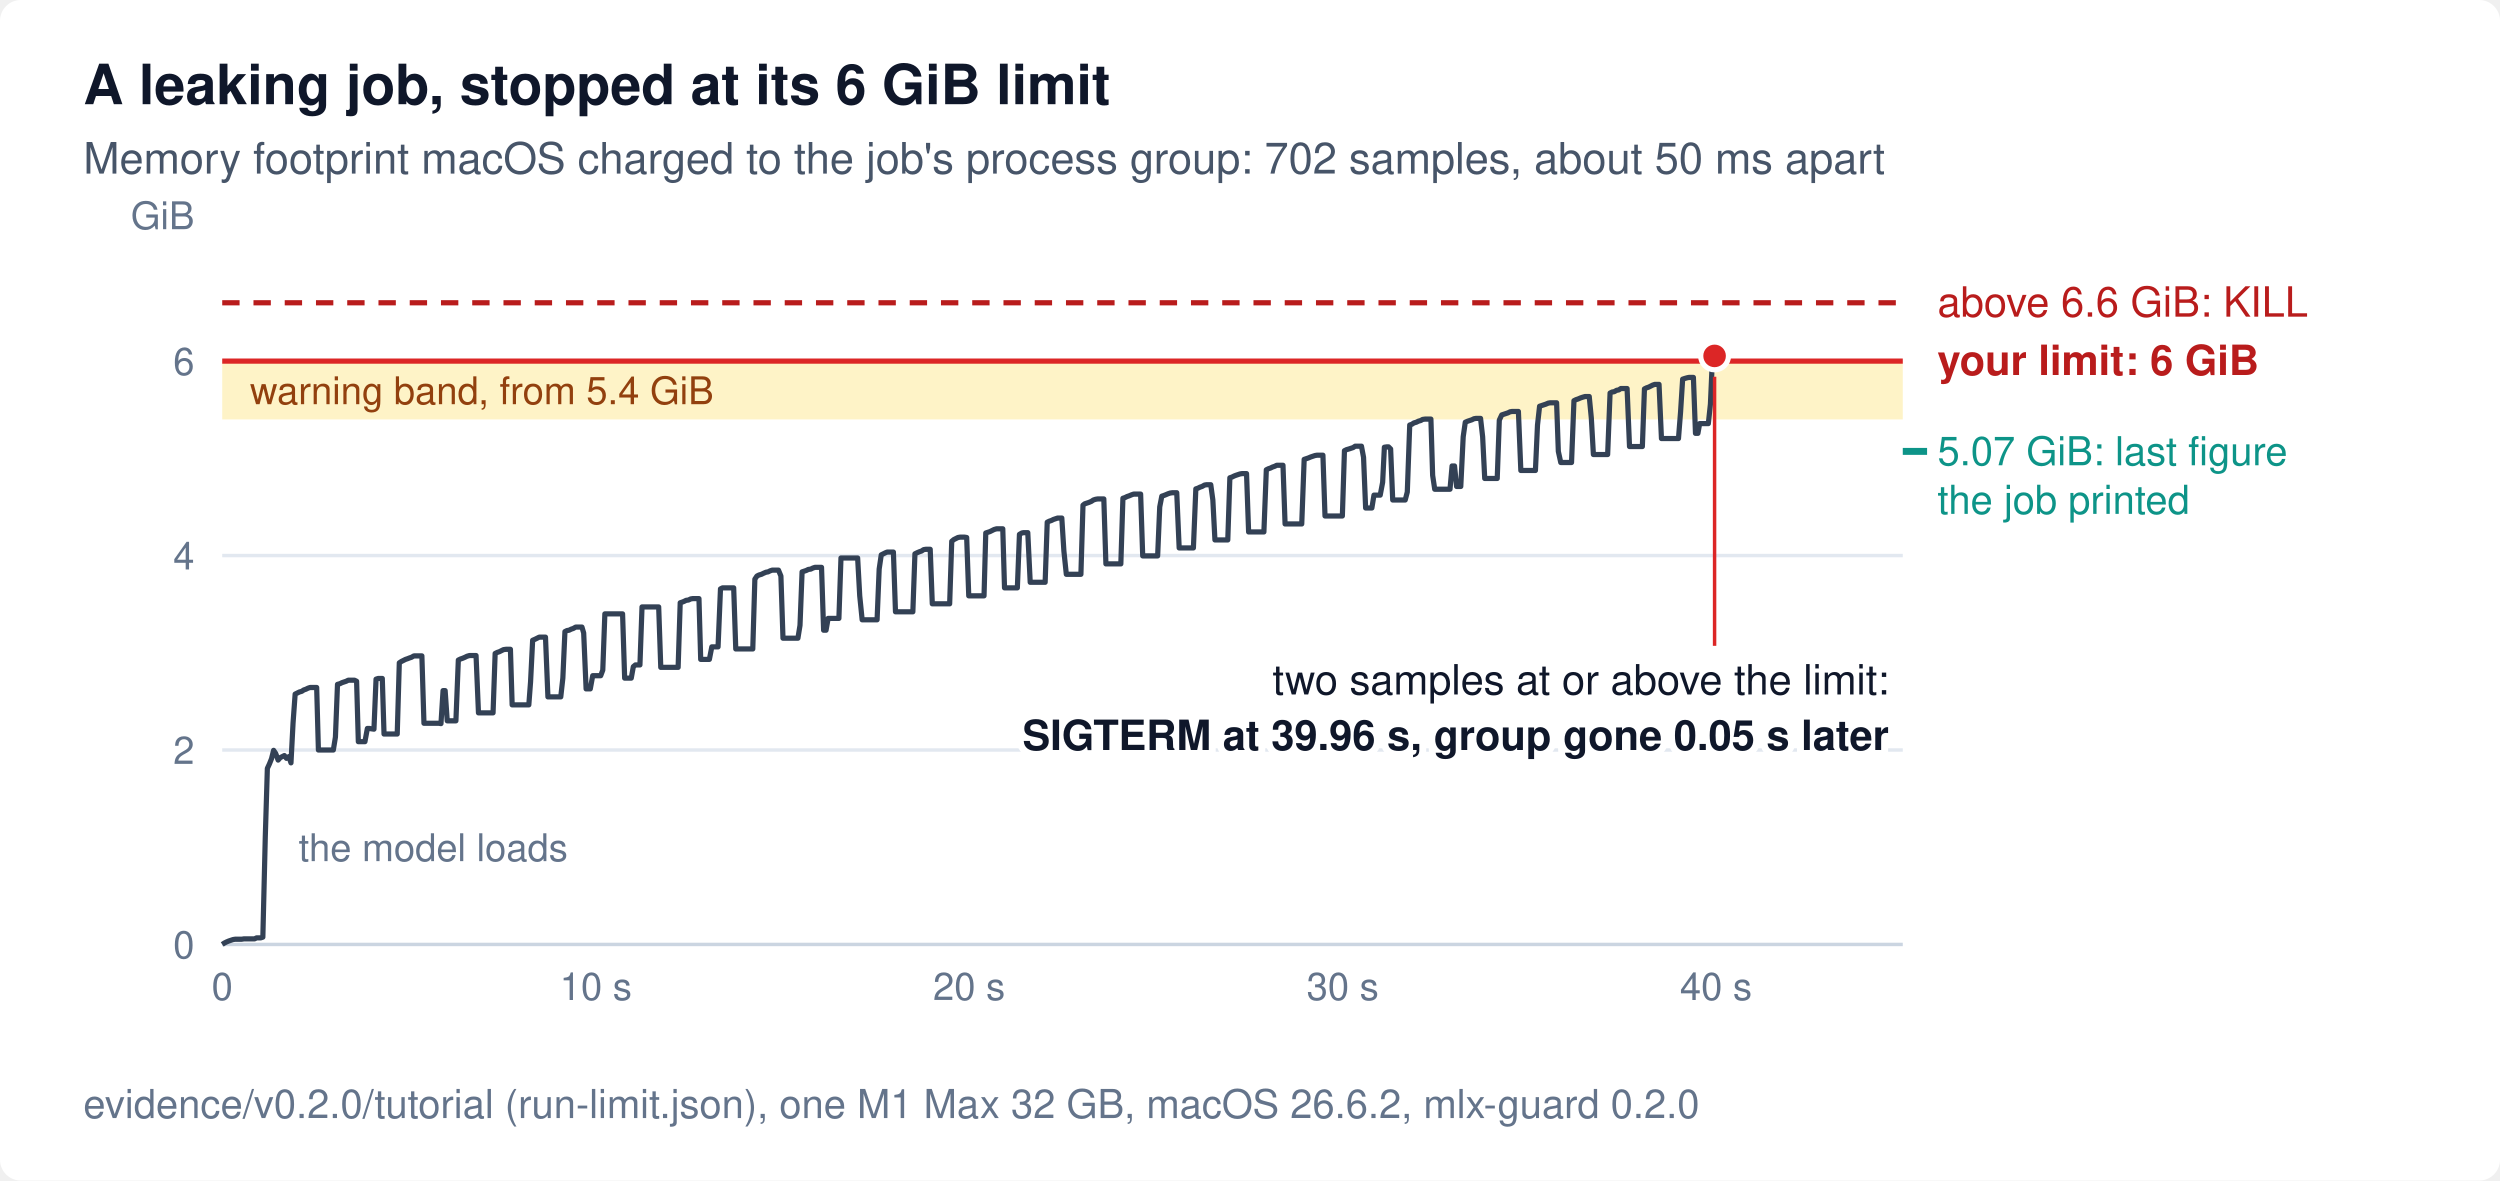
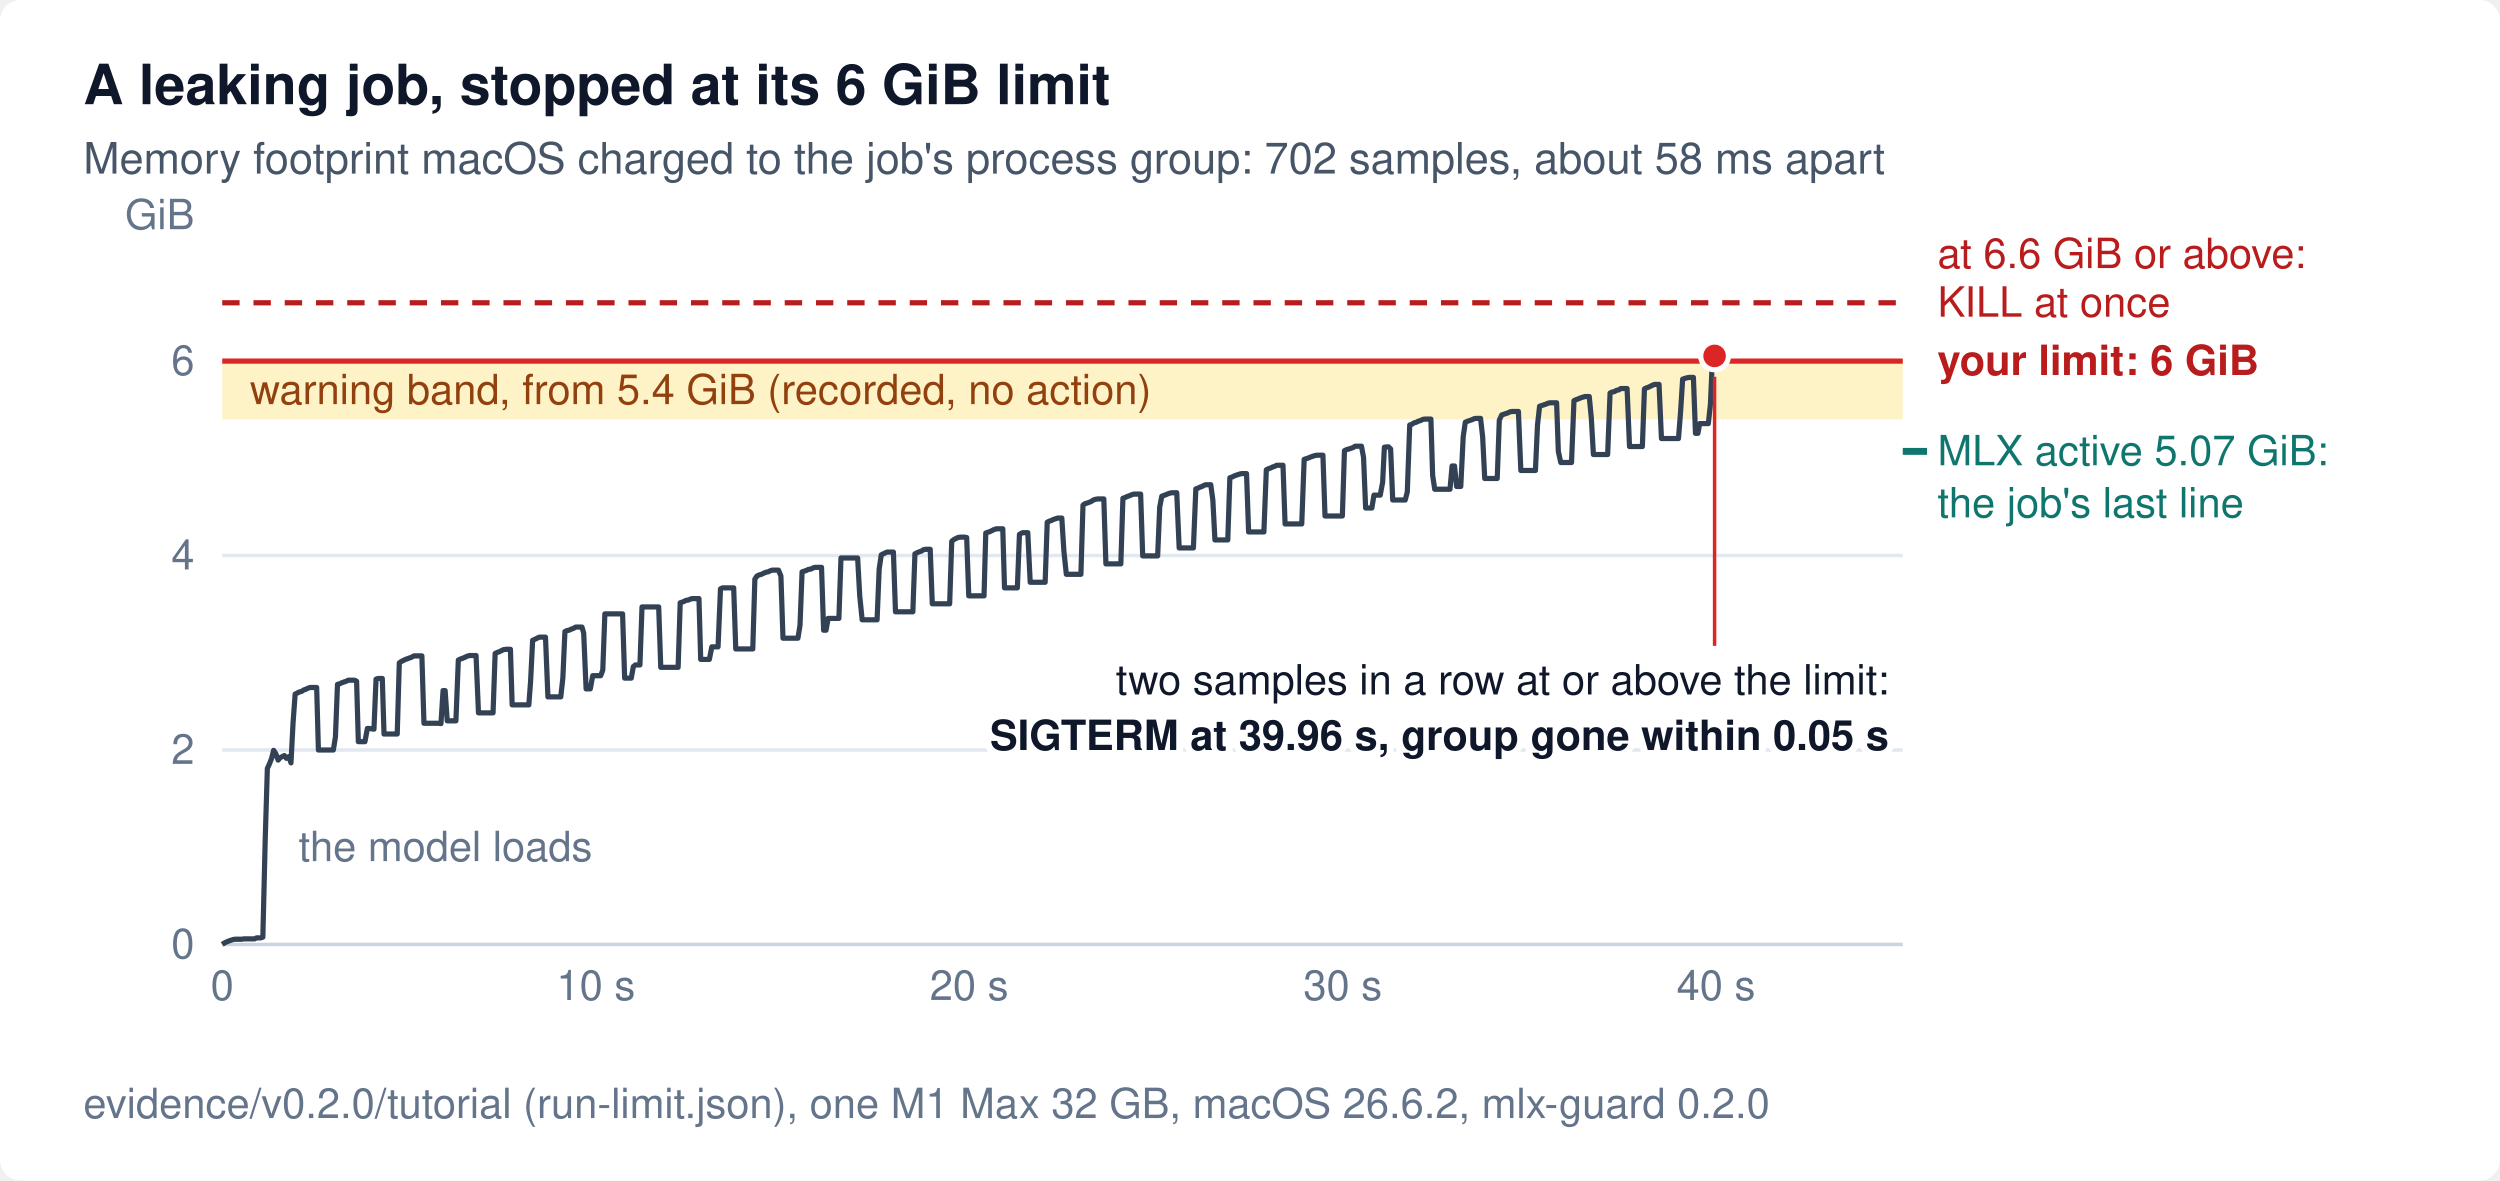
- <svg xmlns="http://www.w3.org/2000/svg" viewBox="0 0 720 340" width="720" height="340" role="img" aria-label="Memory footprint of a leaking job over 40 seconds, 702 samples. The footprint climbs in steps into the warning band at 5.4 GiB. After two samples at or above the 6 GiB limit the supervisor sends SIGTERM at 39.96 seconds and the process group is gone 0.05 seconds later. A sample above 6.6 GiB would have meant KILL at once. The last figure the job itself printed was 5.07 GiB." font-family="-apple-system, BlinkMacSystemFont, &quot;Segoe UI&quot;, Helvetica, Arial, sans-serif">
+ <svg xmlns="http://www.w3.org/2000/svg" viewBox="0 0 720 340" width="720" height="340" role="img" aria-label="Memory footprint of a leaking job over 40 seconds, 702 samples. The footprint rises and falls page by page, trending up into the warning band at 5.4 GiB. After two samples in a row at or above the 6 GiB limit the supervisor sends SIGTERM at 39.96 seconds and the process group is gone within 0.05 seconds. A sample at or above 6.6 GiB would have meant KILL at once. The last MLX active-memory figure the job itself printed was 5.07 GiB." data-evidence="cf4c08e6cdc9b81e" font-family="-apple-system, BlinkMacSystemFont, &quot;Segoe UI&quot;, Helvetica, Arial, sans-serif">
  <rect x="0" y="0" width="720" height="340" fill="#ffffff" rx="6" />
  <text x="24.0" y="30.0" font-size="16" font-weight="600" text-anchor="start" fill="#0f172a">A leaking job, stopped at its 6 GiB limit</text>
-   <text x="24.0" y="50.0" font-size="12.5" font-weight="400" text-anchor="start" fill="#475569">Memory footprint macOS charged to the job's process group: 702 samples, about 50 ms apart</text>
-   <text x="56.0" y="66.0" font-size="11" font-weight="400" text-anchor="end" fill="#64748b">GiB</text>
-   <text x="56.0" y="276.0" font-size="11" font-weight="400" text-anchor="end" fill="#64748b">0</text>
+   <text x="24.0" y="50.0" font-size="12.5" font-weight="400" text-anchor="start" fill="#475569">Memory footprint macOS charged to the job's process group: 702 samples, about 58 ms apart</text>
+   <text x="56.0" y="66.0" font-size="12" font-weight="400" text-anchor="end" fill="#64748b">GiB</text>
+   <text x="56.0" y="276.0" font-size="12" font-weight="400" text-anchor="end" fill="#64748b">0</text>
  <line x1="64.0" y1="216.0" x2="548.0" y2="216.0" stroke="#e2e8f0" stroke-width="1" />
-   <text x="56.0" y="220.0" font-size="11" font-weight="400" text-anchor="end" fill="#64748b">2</text>
+   <text x="56.0" y="220.0" font-size="12" font-weight="400" text-anchor="end" fill="#64748b">2</text>
  <line x1="64.0" y1="160.0" x2="548.0" y2="160.0" stroke="#e2e8f0" stroke-width="1" />
-   <text x="56.0" y="164.0" font-size="11" font-weight="400" text-anchor="end" fill="#64748b">4</text>
+   <text x="56.0" y="164.0" font-size="12" font-weight="400" text-anchor="end" fill="#64748b">4</text>
  <line x1="64.0" y1="104.0" x2="548.0" y2="104.0" stroke="#e2e8f0" stroke-width="1" />
-   <text x="56.0" y="108.0" font-size="11" font-weight="400" text-anchor="end" fill="#64748b">6</text>
+   <text x="56.0" y="108.0" font-size="12" font-weight="400" text-anchor="end" fill="#64748b">6</text>
  <rect id="warning-band" x="64.0" y="104.0" width="484.0" height="16.8" fill="#fef3c7" />
-   <text x="72.0" y="116.4" font-size="11" font-weight="400" text-anchor="start" fill="#92400e">warning band, from 5.4 GiB</text>
+   <text x="72.0" y="116.4" font-size="12" font-weight="400" text-anchor="start" fill="#92400e">warning band, from 5.4 GiB (recorded, no action)</text>
  <line id="emergency-line" x1="64.0" y1="87.2" x2="548.0" y2="87.2" stroke="#b91c1c" stroke-width="1.5" stroke-dasharray="5 4" />
-   <text x="558.0" y="91.2" font-size="12" font-weight="400" text-anchor="start" fill="#b91c1c">above 6.6 GiB: KILL</text>
+   <text x="558.0" y="77.2" font-size="12" font-weight="400" text-anchor="start" fill="#b91c1c">at 6.6 GiB or above:</text>
+   <text x="558.0" y="91.2" font-size="12" font-weight="400" text-anchor="start" fill="#b91c1c">KILL at once</text>
  <line id="limit-line" x1="64.0" y1="104.0" x2="548.0" y2="104.0" stroke="#dc2626" stroke-width="1.5" />
  <text id="limit-label" x="558.0" y="108.0" font-size="12" font-weight="600" text-anchor="start" fill="#b91c1c">your limit: 6 GiB</text>
  <line x1="64.0" y1="272.0" x2="548.0" y2="272.0" stroke="#cbd5e1" stroke-width="1" />
-   <text x="64.0" y="288.0" font-size="11" font-weight="400" text-anchor="middle" fill="#64748b">0</text>
-   <text x="171.6" y="288.0" font-size="11" font-weight="400" text-anchor="middle" fill="#64748b">10 s</text>
-   <text x="279.1" y="288.0" font-size="11" font-weight="400" text-anchor="middle" fill="#64748b">20 s</text>
-   <text x="386.7" y="288.0" font-size="11" font-weight="400" text-anchor="middle" fill="#64748b">30 s</text>
-   <text x="494.2" y="288.0" font-size="11" font-weight="400" text-anchor="middle" fill="#64748b">40 s</text>
+   <text x="64.0" y="288.0" font-size="12" font-weight="400" text-anchor="middle" fill="#64748b">0</text>
+   <text x="171.6" y="288.0" font-size="12" font-weight="400" text-anchor="middle" fill="#64748b">10 s</text>
+   <text x="279.1" y="288.0" font-size="12" font-weight="400" text-anchor="middle" fill="#64748b">20 s</text>
+   <text x="386.7" y="288.0" font-size="12" font-weight="400" text-anchor="middle" fill="#64748b">30 s</text>
+   <text x="494.2" y="288.0" font-size="12" font-weight="400" text-anchor="middle" fill="#64748b">40 s</text>
  <polyline id="footprint" points="64.0,272.0 64.6,271.6 65.2,271.3 65.9,271.0 66.5,270.8 67.1,270.6 67.7,270.5 68.3,270.5 69.0,270.5 69.6,270.5 70.2,270.4 70.8,270.4 71.5,270.4 72.1,270.4 72.7,270.4 73.3,270.4 73.9,270.1 74.5,270.1 75.1,270.1 75.7,269.9 76.4,241.1 77.0,221.3 77.6,220.0 78.2,218.5 78.8,216.1 79.4,217.0 80.1,218.9 80.7,218.2 81.3,217.9 81.9,217.6 82.5,218.4 83.2,217.9 83.8,219.7 84.4,208.2 85.0,199.9 85.6,199.6 86.2,199.3 86.9,199.1 87.5,198.7 88.1,198.5 88.7,198.2 89.3,198.0 89.9,198.0 90.5,198.0 91.2,198.0 91.7,216.0 92.3,216.0 92.9,216.0 93.6,216.0 94.1,216.0 94.8,216.0 95.4,216.0 96.0,216.0 96.6,212.3 97.2,197.1 97.9,196.9 98.5,196.6 99.1,196.4 99.7,196.2 100.3,195.9 100.8,195.9 101.5,195.9 102.1,195.9 102.7,196.2 103.2,213.6 103.9,213.6 104.5,213.6 105.1,213.6 105.8,209.8 106.4,209.8 107.0,209.9 107.7,210.0 108.3,195.6 108.9,195.4 109.5,195.4 110.1,195.4 110.6,211.4 111.3,211.4 111.9,211.4 112.5,211.4 113.1,211.4 113.8,211.4 114.4,211.4 115.0,190.9 115.6,190.5 116.2,190.2 116.8,189.9 117.4,189.7 117.9,189.5 118.5,189.3 119.2,188.9 119.8,188.9 120.4,188.9 121.0,188.9 121.5,188.9 122.1,208.3 122.7,208.3 123.3,208.3 124.0,208.3 124.5,208.3 125.2,208.3 125.8,208.3 126.4,208.3 127.0,208.4 127.6,198.9 128.2,198.9 128.8,207.6 129.4,207.6 130.1,207.6 130.7,207.6 131.3,207.6 132.0,190.1 132.6,189.8 133.2,189.6 133.9,189.3 134.5,189.0 135.2,188.8 135.8,188.8 136.5,188.8 137.1,188.8 137.8,205.3 138.3,205.3 138.9,205.3 139.5,205.3 140.2,205.3 140.7,205.3 141.3,205.3 142.0,205.3 142.6,188.2 143.2,187.9 143.8,187.7 144.4,187.4 145.0,187.1 145.7,187.0 146.3,187.0 147.0,187.0 147.5,203.0 148.1,203.0 148.7,203.0 149.2,203.0 149.8,203.0 150.5,203.0 151.0,203.0 151.7,203.0 152.3,203.0 152.8,196.4 153.4,184.4 154.1,184.1 154.7,183.8 155.3,183.5 155.9,183.5 156.5,183.5 157.1,183.5 157.8,200.7 158.4,200.7 159.0,200.7 159.6,200.7 160.2,200.7 160.9,200.7 161.5,200.7 162.1,195.3 162.7,181.9 163.3,181.6 163.9,181.5 164.5,181.2 165.1,181.0 165.8,180.6 166.3,180.6 167.0,180.6 167.6,180.6 168.1,182.3 168.8,198.4 169.4,198.4 170.0,198.4 170.7,194.6 171.2,194.6 171.8,194.6 172.4,194.6 173.0,194.6 173.6,193.0 174.2,176.8 174.8,176.8 175.4,176.8 176.1,176.8 176.7,176.8 177.4,176.8 178.0,176.8 178.7,176.8 179.3,176.8 179.9,195.3 180.6,195.3 181.2,195.3 181.8,195.3 182.4,192.0 183.0,191.5 183.7,191.5 184.3,191.5 184.9,174.8 185.4,174.8 186.1,174.8 186.7,174.8 187.2,174.8 187.8,174.8 188.4,174.8 189.0,174.8 189.7,174.8 190.3,192.2 190.9,192.2 191.5,192.2 192.2,192.2 192.8,192.2 193.4,192.2 194.0,192.2 194.7,192.2 195.3,192.2 195.9,173.6 196.5,173.4 197.0,173.2 197.6,172.9 198.3,172.8 198.9,172.5 199.5,172.4 200.0,172.4 200.6,172.4 201.3,172.4 201.8,189.9 202.5,189.9 203.1,189.9 203.7,189.9 204.3,189.9 205.0,186.3 205.6,186.3 206.2,186.3 206.8,186.3 207.5,169.6 208.1,169.3 208.7,169.3 209.4,169.3 210.0,169.3 210.6,169.3 211.3,169.3 211.9,186.9 212.5,186.9 213.1,186.9 213.7,186.9 214.3,186.9 214.9,186.9 215.5,186.9 216.2,186.9 216.8,186.9 217.4,166.8 218.0,165.9 218.6,165.6 219.3,165.4 219.9,165.1 220.6,164.8 221.2,164.7 221.8,164.4 222.4,164.2 223.0,164.2 223.6,164.2 224.2,164.2 224.9,165.9 225.5,183.8 226.1,183.8 226.7,183.8 227.3,183.8 227.9,183.8 228.5,183.8 229.2,183.8 229.8,183.8 230.4,180.1 231.0,164.7 231.6,164.5 232.2,164.3 232.8,164.0 233.5,163.9 234.1,163.6 234.7,163.4 235.3,163.4 236.0,163.4 236.6,163.4 237.2,181.5 237.9,181.5 238.5,178.1 239.1,178.1 239.7,178.1 240.4,178.1 241.0,178.1 241.6,178.1 242.2,160.7 242.8,160.7 243.4,160.7 244.0,160.7 244.5,160.7 245.1,160.7 245.8,160.7 246.4,160.7 247.0,160.7 247.6,171.6 248.3,178.5 248.9,178.5 249.6,178.5 250.2,178.5 250.8,178.5 251.4,178.5 252.0,178.5 252.6,178.5 253.2,163.9 253.8,159.8 254.4,159.5 255.0,159.2 255.5,159.0 256.1,159.0 256.7,159.0 257.3,159.0 257.9,176.2 258.6,176.2 259.2,176.2 259.8,176.2 260.4,176.2 261.1,176.2 261.7,176.2 262.3,176.2 262.9,176.2 263.5,159.5 264.1,159.2 264.8,158.9 265.4,158.7 266.0,158.3 266.6,158.2 267.3,158.2 267.9,158.2 268.5,173.9 269.1,173.9 269.7,173.9 270.4,173.9 271.0,173.9 271.6,173.9 272.2,173.9 272.8,173.9 273.5,173.9 274.1,155.9 274.7,155.4 275.3,155.1 275.9,154.8 276.5,154.7 277.2,154.7 277.8,154.7 278.4,154.8 279.0,171.6 279.6,171.6 280.3,171.6 280.9,171.6 281.5,171.6 282.1,171.6 282.7,171.6 283.4,171.6 283.9,153.5 284.5,153.3 285.1,153.1 285.7,152.8 286.3,152.5 287.0,152.3 287.6,152.3 288.2,152.3 288.8,152.3 289.3,169.3 290.0,169.3 290.5,169.3 291.1,169.3 291.7,169.3 292.4,169.3 293.0,169.3 293.6,153.9 294.3,153.5 294.8,153.4 295.4,153.4 296.0,153.4 296.7,167.7 297.3,167.7 297.9,167.7 298.6,167.7 299.2,167.7 299.8,167.7 300.3,167.7 301.0,167.7 301.6,150.4 302.2,150.1 302.8,149.9 303.4,149.6 304.0,149.4 304.6,149.2 305.2,149.2 305.8,149.2 306.4,158.7 307.1,165.4 307.6,165.4 308.3,165.4 308.9,165.4 309.5,165.4 310.0,165.4 310.7,165.4 311.3,165.4 311.9,145.5 312.4,145.1 313.0,144.9 313.6,144.7 314.3,144.4 314.9,144.0 315.5,143.8 316.1,143.7 316.6,143.7 317.3,143.7 317.9,143.7 318.5,162.4 319.2,162.4 319.8,162.4 320.4,162.4 321.0,162.4 321.6,162.4 322.3,162.4 322.8,162.4 323.4,143.5 324.0,143.3 324.6,143.0 325.2,142.8 325.9,142.5 326.5,142.3 327.2,142.3 327.8,142.3 328.5,142.3 329.1,160.1 329.7,160.1 330.4,160.1 331.0,160.1 331.6,160.1 332.2,160.1 332.8,160.1 333.4,160.1 334.0,146.0 334.6,142.9 335.2,142.7 335.7,142.5 336.4,142.2 337.0,142.0 337.7,141.9 338.3,141.9 338.9,141.9 339.6,157.8 340.2,157.8 340.8,157.8 341.4,157.8 342.0,157.8 342.6,157.8 343.2,157.8 343.7,157.8 344.4,140.8 345.0,140.6 345.6,140.3 346.2,140.1 346.9,139.7 347.5,139.6 348.1,139.6 348.7,139.6 349.3,144.0 349.9,155.5 350.5,155.5 351.1,155.5 351.7,155.5 352.3,155.5 352.9,155.5 353.6,155.5 354.2,137.6 354.8,137.4 355.4,137.1 355.9,136.9 356.5,136.7 357.1,136.5 357.7,136.4 358.4,136.4 359.0,136.4 359.6,153.2 360.2,153.2 360.9,153.2 361.5,153.2 362.1,153.2 362.7,153.2 363.4,153.2 364.0,153.2 364.7,135.3 365.3,135.0 365.9,134.8 366.5,134.5 367.1,134.3 367.7,134.0 368.3,134.0 368.9,134.0 369.5,134.0 370.1,150.9 370.7,150.9 371.3,150.9 371.9,150.9 372.5,150.9 373.1,150.9 373.7,150.9 374.3,150.9 374.9,150.9 375.6,132.3 376.2,132.1 376.8,131.9 377.5,131.6 378.1,131.4 378.7,131.2 379.3,131.1 379.8,131.1 380.5,131.1 381.0,131.1 381.6,148.6 382.2,148.6 382.9,148.6 383.5,148.6 384.2,148.6 384.8,148.6 385.4,148.6 385.9,148.6 386.6,148.6 387.2,129.8 387.8,129.5 388.5,129.3 389.1,129.1 389.7,128.9 390.3,128.5 390.9,128.5 391.5,128.5 392.1,128.5 392.7,131.7 393.3,146.3 393.9,146.3 394.5,146.3 395.1,146.3 395.7,142.6 396.4,142.6 397.0,142.6 397.5,142.6 398.2,138.9 398.7,128.8 399.4,128.7 399.9,128.7 400.5,129.3 401.1,144.0 401.7,144.0 402.3,144.0 403.0,144.0 403.5,144.0 404.0,144.0 404.7,144.0 405.3,141.7 406.0,122.4 406.6,122.2 407.2,121.8 407.9,121.6 408.5,121.3 409.2,121.1 409.7,120.8 410.4,120.7 411.0,120.7 411.5,120.7 412.1,120.7 412.6,136.9 413.2,140.9 413.8,140.9 414.4,140.9 415.0,140.9 415.7,140.9 416.3,140.9 417.0,140.9 417.6,140.9 418.2,134.2 418.9,134.2 419.5,140.1 420.1,140.1 420.7,140.1 421.4,125.8 422.0,121.6 422.7,121.3 423.3,121.1 423.9,120.9 424.5,120.6 425.1,120.5 425.8,120.5 426.4,120.5 427.0,125.8 427.6,137.8 428.3,137.8 428.9,137.8 429.5,137.8 430.1,137.8 430.6,137.8 431.2,137.8 431.8,121.0 432.5,119.5 433.1,119.3 433.7,119.1 434.3,118.9 434.9,118.6 435.5,118.5 436.1,118.5 436.7,118.5 437.3,118.5 438.0,135.5 438.6,135.5 439.2,135.5 439.8,135.5 440.4,135.5 441.1,135.5 441.6,135.5 442.2,135.5 442.8,122.4 443.4,117.0 444.0,116.8 444.6,116.6 445.2,116.4 445.9,116.1 446.5,116.0 447.1,116.0 447.7,116.0 448.3,116.0 448.8,130.0 449.5,133.2 450.1,133.2 450.7,133.2 451.3,133.2 452.0,133.2 452.6,133.2 453.3,115.4 453.9,115.1 454.5,114.9 455.2,114.6 455.8,114.4 456.5,114.2 457.1,114.2 457.7,114.2 458.3,120.4 458.9,130.9 459.4,130.9 460.0,130.9 460.6,130.9 461.1,130.9 461.8,130.9 462.4,130.9 463.0,130.9 463.7,113.2 464.3,112.9 464.9,112.8 465.6,112.4 466.2,112.3 466.8,111.9 467.5,111.9 468.1,111.9 468.6,111.9 469.3,128.6 469.9,128.6 470.5,128.6 471.1,128.6 471.8,128.6 472.4,128.6 473.0,128.6 473.6,112.0 474.2,111.7 474.8,111.5 475.4,111.2 476.0,110.9 476.6,110.7 477.3,110.7 477.8,110.7 478.5,126.3 479.1,126.3 479.7,126.3 480.3,126.3 480.9,126.3 481.6,126.3 482.1,126.3 482.8,126.3 483.4,126.3 484.0,118.7 484.6,109.2 485.2,109.0 485.9,108.8 486.4,108.7 487.1,108.7 487.7,108.7 488.3,124.8 489.0,124.8 489.5,122.0 490.1,122.0 490.7,122.0 491.4,122.0 492.0,122.0 492.6,116.4 493.2,102.8 493.8,102.5" fill="none" stroke="#334155" stroke-width="1.5" stroke-linejoin="round" />
-   <text x="86.0" y="248.0" font-size="11" font-weight="400" text-anchor="start" fill="#64748b">the model loads</text>
+   <text x="86.0" y="248.0" font-size="12" font-weight="400" text-anchor="start" fill="#64748b">the model loads</text>
  <line x1="493.8" y1="108.5" x2="493.8" y2="186.0" stroke="#dc2626" stroke-width="1" />
  <circle id="term-marker" cx="493.8" cy="102.5" r="4" fill="#dc2626" stroke="#ffffff" stroke-width="1.5" />
-   <text x="544.0" y="200.0" font-size="12" font-weight="400" text-anchor="end" fill="#0f172a" stroke="#ffffff" stroke-width="4" paint-order="stroke">two samples at or above the limit:</text>
-   <text x="544.0" y="216.0" font-size="12" font-weight="600" text-anchor="end" fill="#0f172a" stroke="#ffffff" stroke-width="4" paint-order="stroke">SIGTERM at 39.96 s, group gone 0.05 s later</text>
-   <line x1="548.0" y1="130.0" x2="555.0" y2="130.0" stroke="#0d9488" stroke-width="2" />
-   <text x="558.0" y="134.0" font-size="11.5" font-weight="400" text-anchor="start" fill="#0d9488">5.07 GiB: last figure</text>
-   <text x="558.0" y="148.0" font-size="11.5" font-weight="400" text-anchor="start" fill="#0d9488">the job printed</text>
-   <text x="24.0" y="322.0" font-size="11.5" font-weight="400" text-anchor="start" fill="#64748b">evidence/v0.2.0/tutorial (run-limit.json), one M1 Max 32 GB, macOS 26.6.2, mlx-guard 0.2.0</text>
+   <text x="544.0" y="200.0" font-size="12" font-weight="400" text-anchor="end" fill="#0f172a" stroke="#ffffff" stroke-width="4" paint-order="stroke">two samples in a row at or above the limit:</text>
+   <text x="544.0" y="216.0" font-size="12" font-weight="600" text-anchor="end" fill="#0f172a" stroke="#ffffff" stroke-width="4" paint-order="stroke">SIGTERM at 39.96 s, group gone within 0.05 s</text>
+   <line x1="548.0" y1="130.0" x2="555.0" y2="130.0" stroke="#0f766e" stroke-width="2" />
+   <text x="558.0" y="134.0" font-size="12" font-weight="400" text-anchor="start" fill="#0f766e">MLX active 5.07 GiB:</text>
+   <text x="558.0" y="149.0" font-size="12" font-weight="400" text-anchor="start" fill="#0f766e">the job's last line</text>
+   <text x="24.0" y="322.0" font-size="12" font-weight="400" text-anchor="start" fill="#64748b">evidence/v0.2.0/tutorial (run-limit.json), one M1 Max 32 GB, macOS 26.6.2, mlx-guard 0.2.0</text>
</svg>
